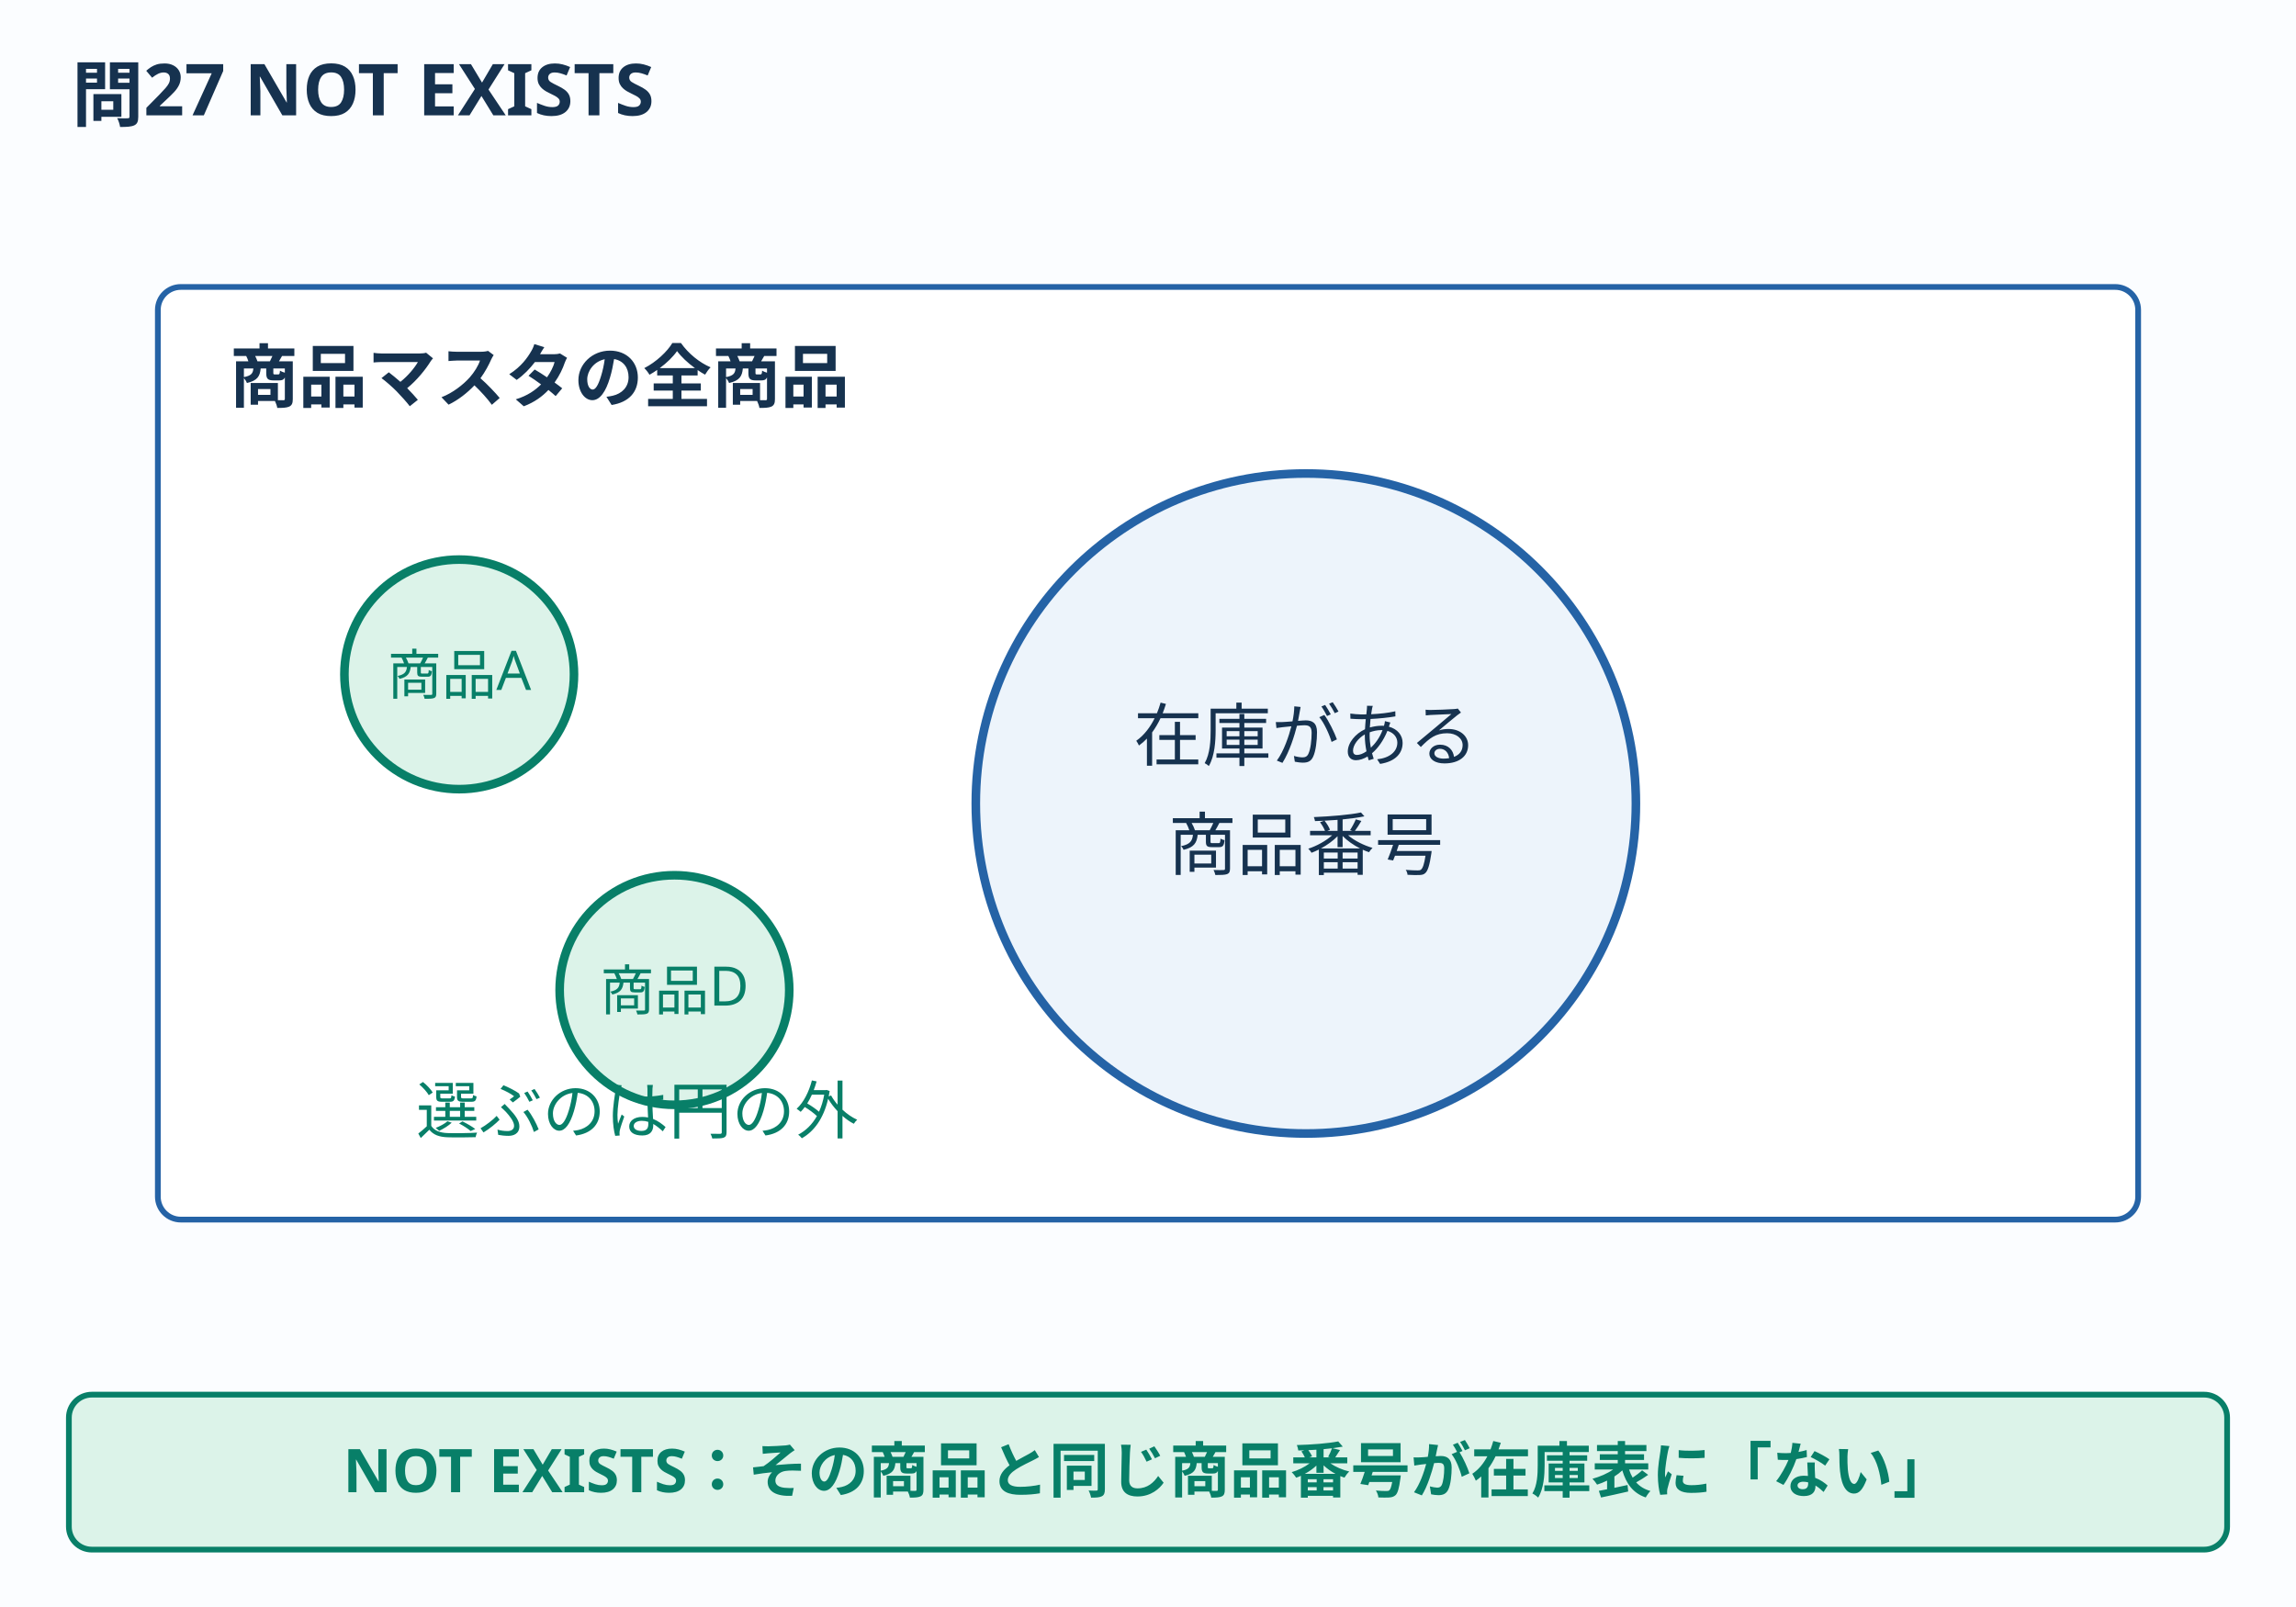
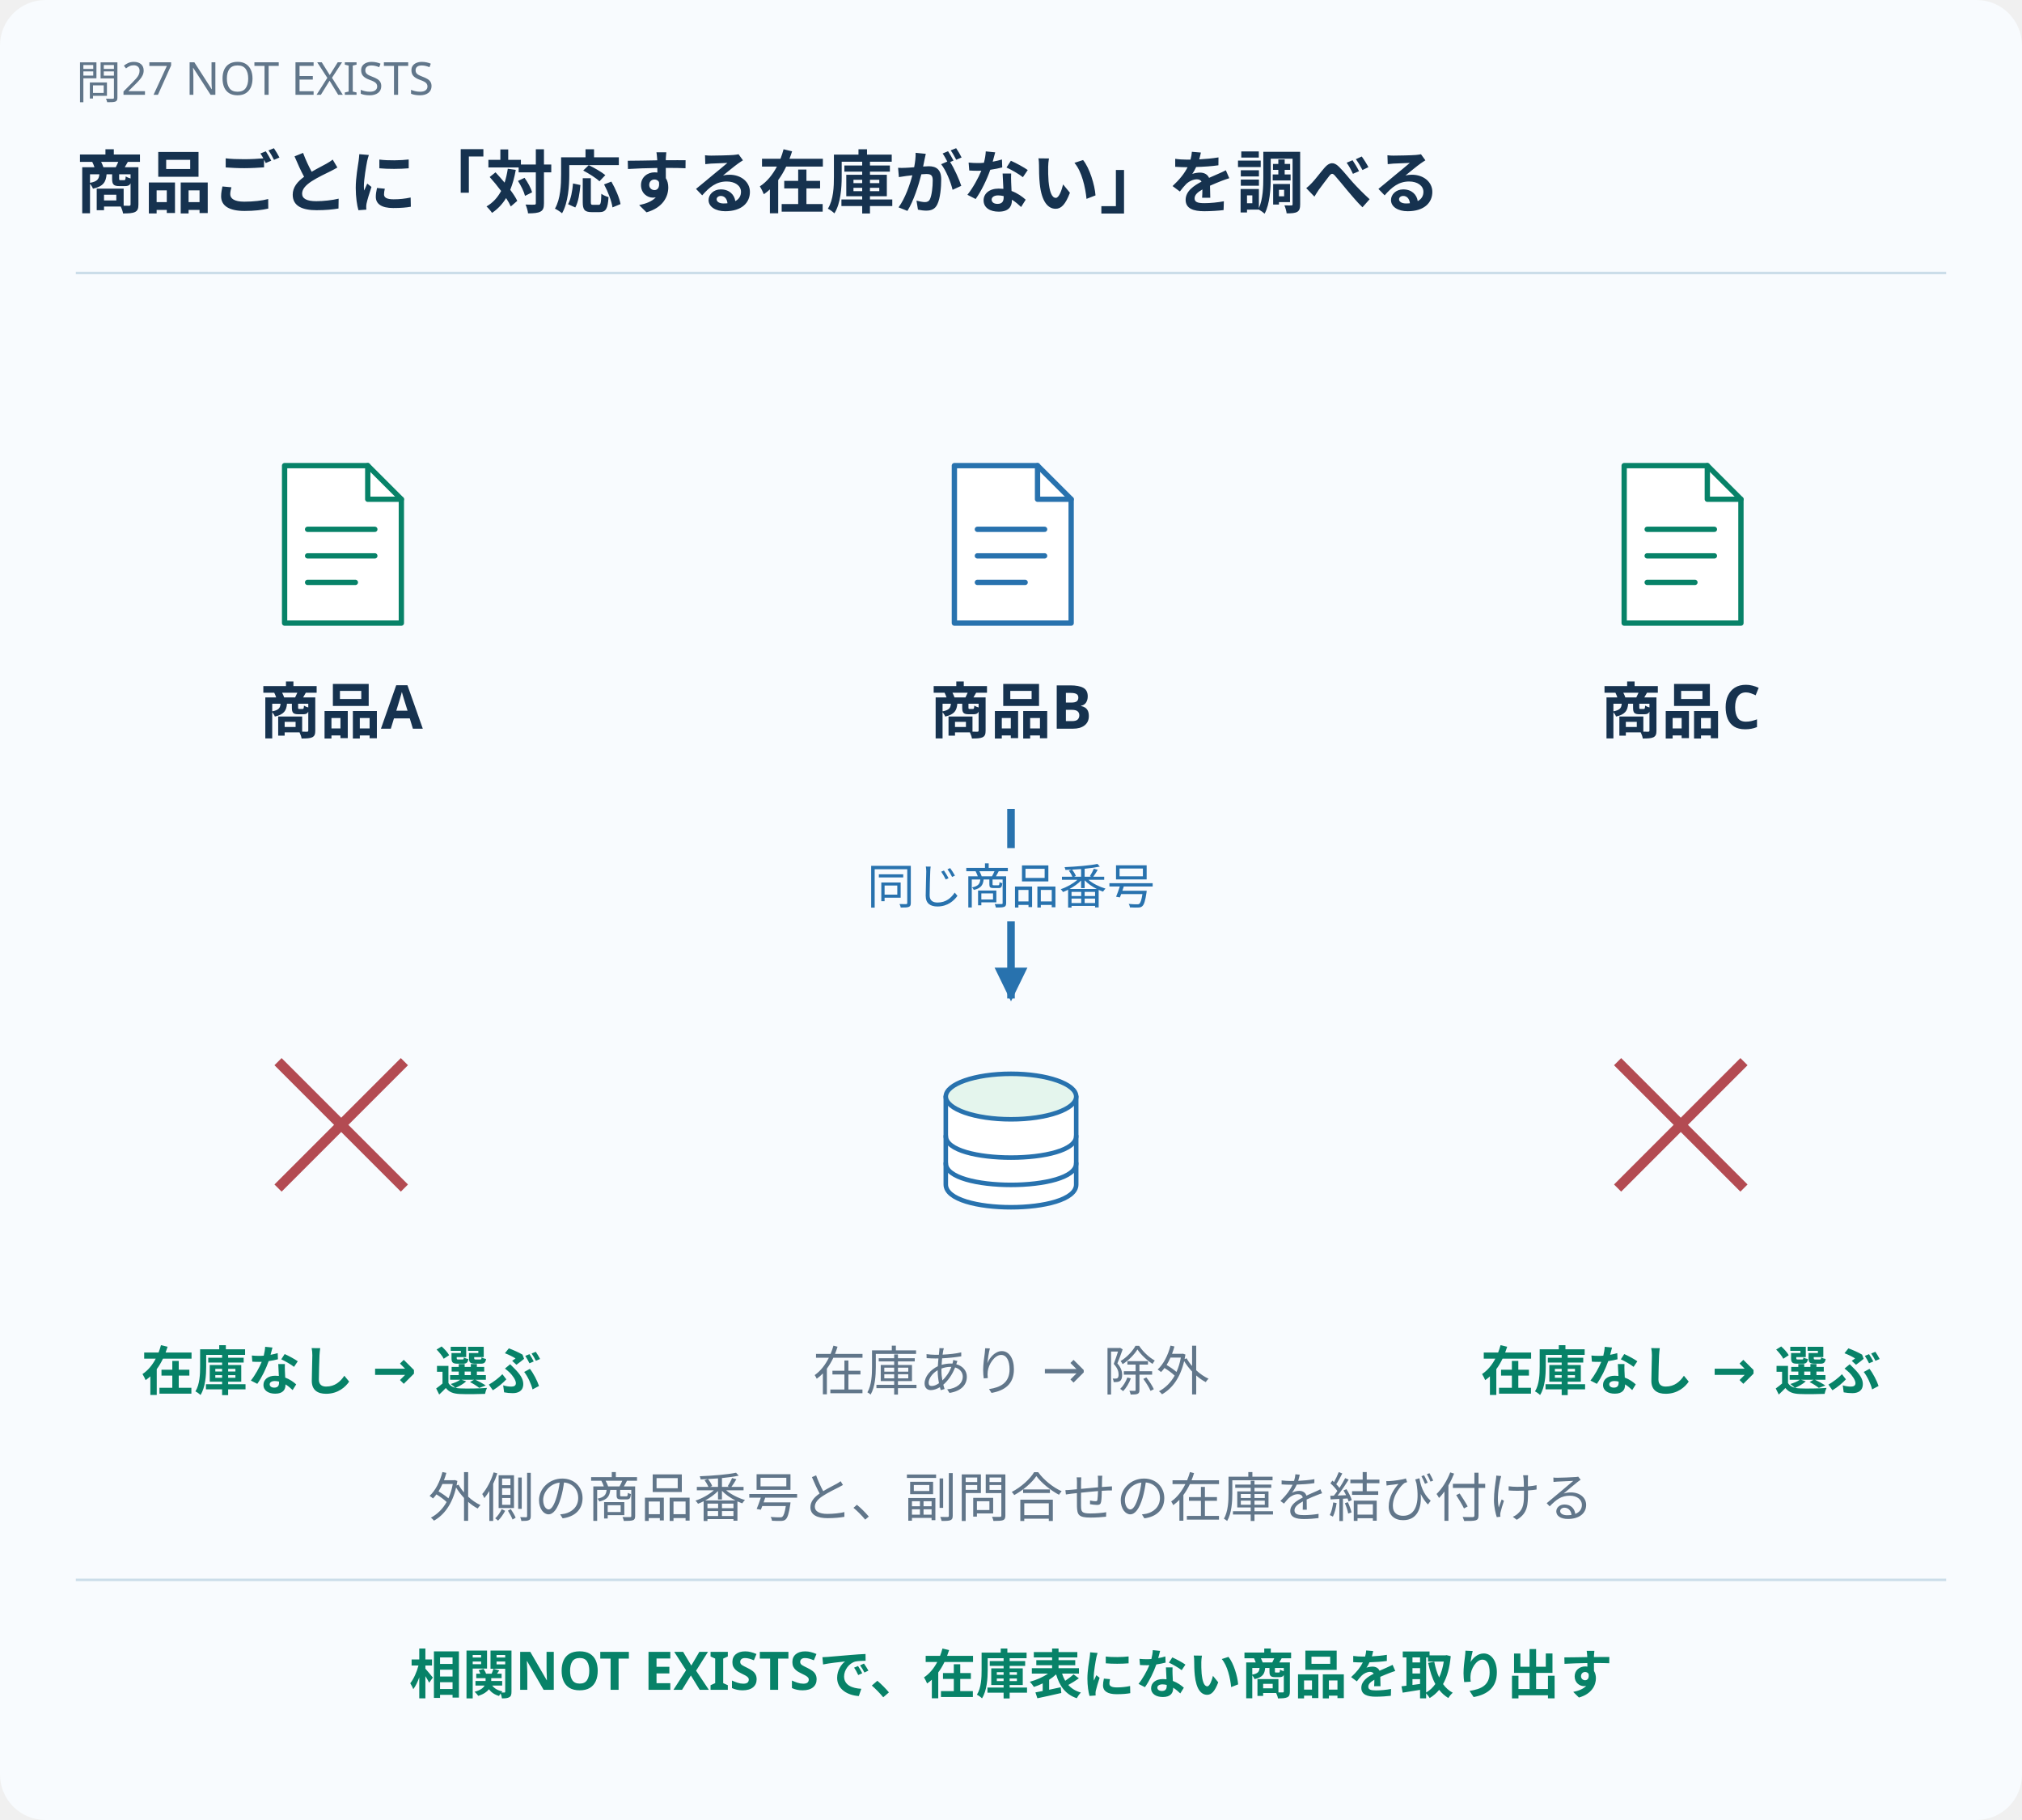
- <svg xmlns="http://www.w3.org/2000/svg" viewBox="0 0 800 560" role="img" aria-labelledby="title27">
-   <defs>
-     <marker id="a27" markerWidth="9" markerHeight="9" refX="8" refY="4" orient="auto">
-       <path d="M0 0 L8 4 L0 8 Z" fill="#2563a6" />
-     </marker>
-   </defs>
-   <rect width="800" height="560" fill="#fbfdff" />
+ <svg xmlns="http://www.w3.org/2000/svg" viewBox="0 0 800 720" role="img" aria-labelledby="v7title27">
+   <rect width="800" height="720" rx="18" fill="#f8fbfe" />
  <g font-family="Meiryo,Yu Gothic,sans-serif">
-     <text x="25" y="42" font-size="25" fill="#16324f" font-weight="700">問27 NOT EXISTS</text>
-     <rect x="55" y="100" width="690" height="325" rx="8" fill="white" stroke="#2563a6" stroke-width="2" />
-     <text x="80" y="140" font-size="24" fill="#16324f" text-anchor="start" font-weight="700">商品マスタの全商品</text>
-     <circle cx="455" cy="280" r="115" fill="#edf4fb" stroke="#2563a6" stroke-width="3" />
-     <text x="455" y="265" font-size="24" fill="#16324f" text-anchor="middle" font-weight="400">在庫がある</text>
-     <text x="455" y="303" font-size="24" fill="#16324f" text-anchor="middle" font-weight="400">商品番号</text>
-     <circle cx="160" cy="235" r="40" fill="#dcf3e9" stroke="#087f68" stroke-width="3" />
-     <text x="160" y="242" font-size="19" fill="#087f68" text-anchor="middle" font-weight="400">商品A</text>
-     <circle cx="235" cy="345" r="40" fill="#dcf3e9" stroke="#087f68" stroke-width="3" />
-     <text x="235" y="352" font-size="19" fill="#087f68" text-anchor="middle" font-weight="400">商品D</text>
-     <text x="145" y="395" font-size="22" fill="#087f68" text-anchor="start" font-weight="400">選ぶのは円の外</text>
-     <rect x="24" y="486" width="752" height="54" rx="8" fill="#dcf3e9" stroke="#087f68" stroke-width="2" />
-     <text x="400" y="520" font-size="21" fill="#087f68" text-anchor="middle" font-weight="700">NOT EXISTS：その商品と同じ商品番号が在庫表に「ない」</text>
+     <text x="30" y="39" font-size="18" fill="#61768a">問27 NOT EXISTS</text>
+     <text x="30" y="82" font-size="27" font-weight="700" fill="#16324f">商品ごとに「対応する在庫がない」を調べる</text>
+     <path d="M30 108H770" stroke="#cbdde9" />
+     <g transform="translate(135 215) scale(0.7)" stroke="#078268" stroke-width="3" stroke-linecap="round" stroke-linejoin="round">
+       <path d="M-32 -44H15L34 -25V45H-32Z" fill="white" />
+       <path d="M15 -44V-25H34M-19 -8H19M-19 7H19M-19 22H8" fill="none" />
+     </g>
+     <text x="135" y="290" font-size="24" fill="#16324f" text-anchor="middle" font-weight="700">商品A</text>
+     <path d="M110 420L160 470M160 420L110 470" stroke="#b34b52" stroke-width="4" fill="none" />
+     <text x="135" y="550" font-size="21" fill="#078268" text-anchor="middle" font-weight="700">在庫なし → 選ぶ</text>
+     <g transform="translate(400 215) scale(0.7)" stroke="#2872ae" stroke-width="3" stroke-linecap="round" stroke-linejoin="round">
+       <path d="M-32 -44H15L34 -25V45H-32Z" fill="white" />
+       <path d="M15 -44V-25H34M-19 -8H19M-19 7H19M-19 22H8" fill="none" />
+     </g>
+     <text x="400" y="290" font-size="24" fill="#16324f" text-anchor="middle" font-weight="700">商品B</text>
+     <g transform="translate(400 450) scale(0.6)" stroke="#2872ae" stroke-width="3" stroke-linecap="round" stroke-linejoin="round">
+       <path d="M-43 -27V31C-43 51 43 51 43 31V-27" fill="white" />
+       <ellipse cx="0" cy="-27" rx="43" ry="15" fill="#e4f5ed" />
+       <path d="M-43 -1C-43 18 43 18 43 -1M-43 17C-43 36 43 36 43 17" fill="none" />
+     </g>
+     <path d="M400 320L400 395" stroke="#2872ae" stroke-width="3" fill="none" />
+     <path d="M400.0 395.0L394.3 383.3L405.7 383.3Z" stroke="#2872ae" stroke-width="1" fill="#2872ae" />
+     <rect x="337.0" y="335.5" width="126" height="29" rx="4" fill="#f8fbfe" stroke="none" stroke-width="2" />
+     <text x="400.0" y="357.5" font-size="19" fill="#2872ae" text-anchor="middle" font-weight="400">同じ商品番号</text>
+     <text x="400" y="550" font-size="21" fill="#61768a" text-anchor="middle" font-weight="400">在庫あり → 除外</text>
+     <g transform="translate(665 215) scale(0.7)" stroke="#078268" stroke-width="3" stroke-linecap="round" stroke-linejoin="round">
+       <path d="M-32 -44H15L34 -25V45H-32Z" fill="white" />
+       <path d="M15 -44V-25H34M-19 -8H19M-19 7H19M-19 22H8" fill="none" />
+     </g>
+     <text x="665" y="290" font-size="24" fill="#16324f" text-anchor="middle" font-weight="700">商品C</text>
+     <path d="M640 420L690 470M690 420L640 470" stroke="#b34b52" stroke-width="4" fill="none" />
+     <text x="665" y="550" font-size="21" fill="#078268" text-anchor="middle" font-weight="700">在庫なし → 選ぶ</text>
+     <text x="400" y="600" font-size="21" fill="#61768a" text-anchor="middle" font-weight="400">外側の商品番号と、副問合せの在庫を結び付ける</text>
+     <path d="M30 625H770" stroke="#cbdde9" />
+     <text x="400" y="670" font-size="21" font-weight="700" fill="#078268" text-anchor="middle">相関NOT EXISTSで、在庫表にない商品を取り出す</text>
  </g>
</svg>
